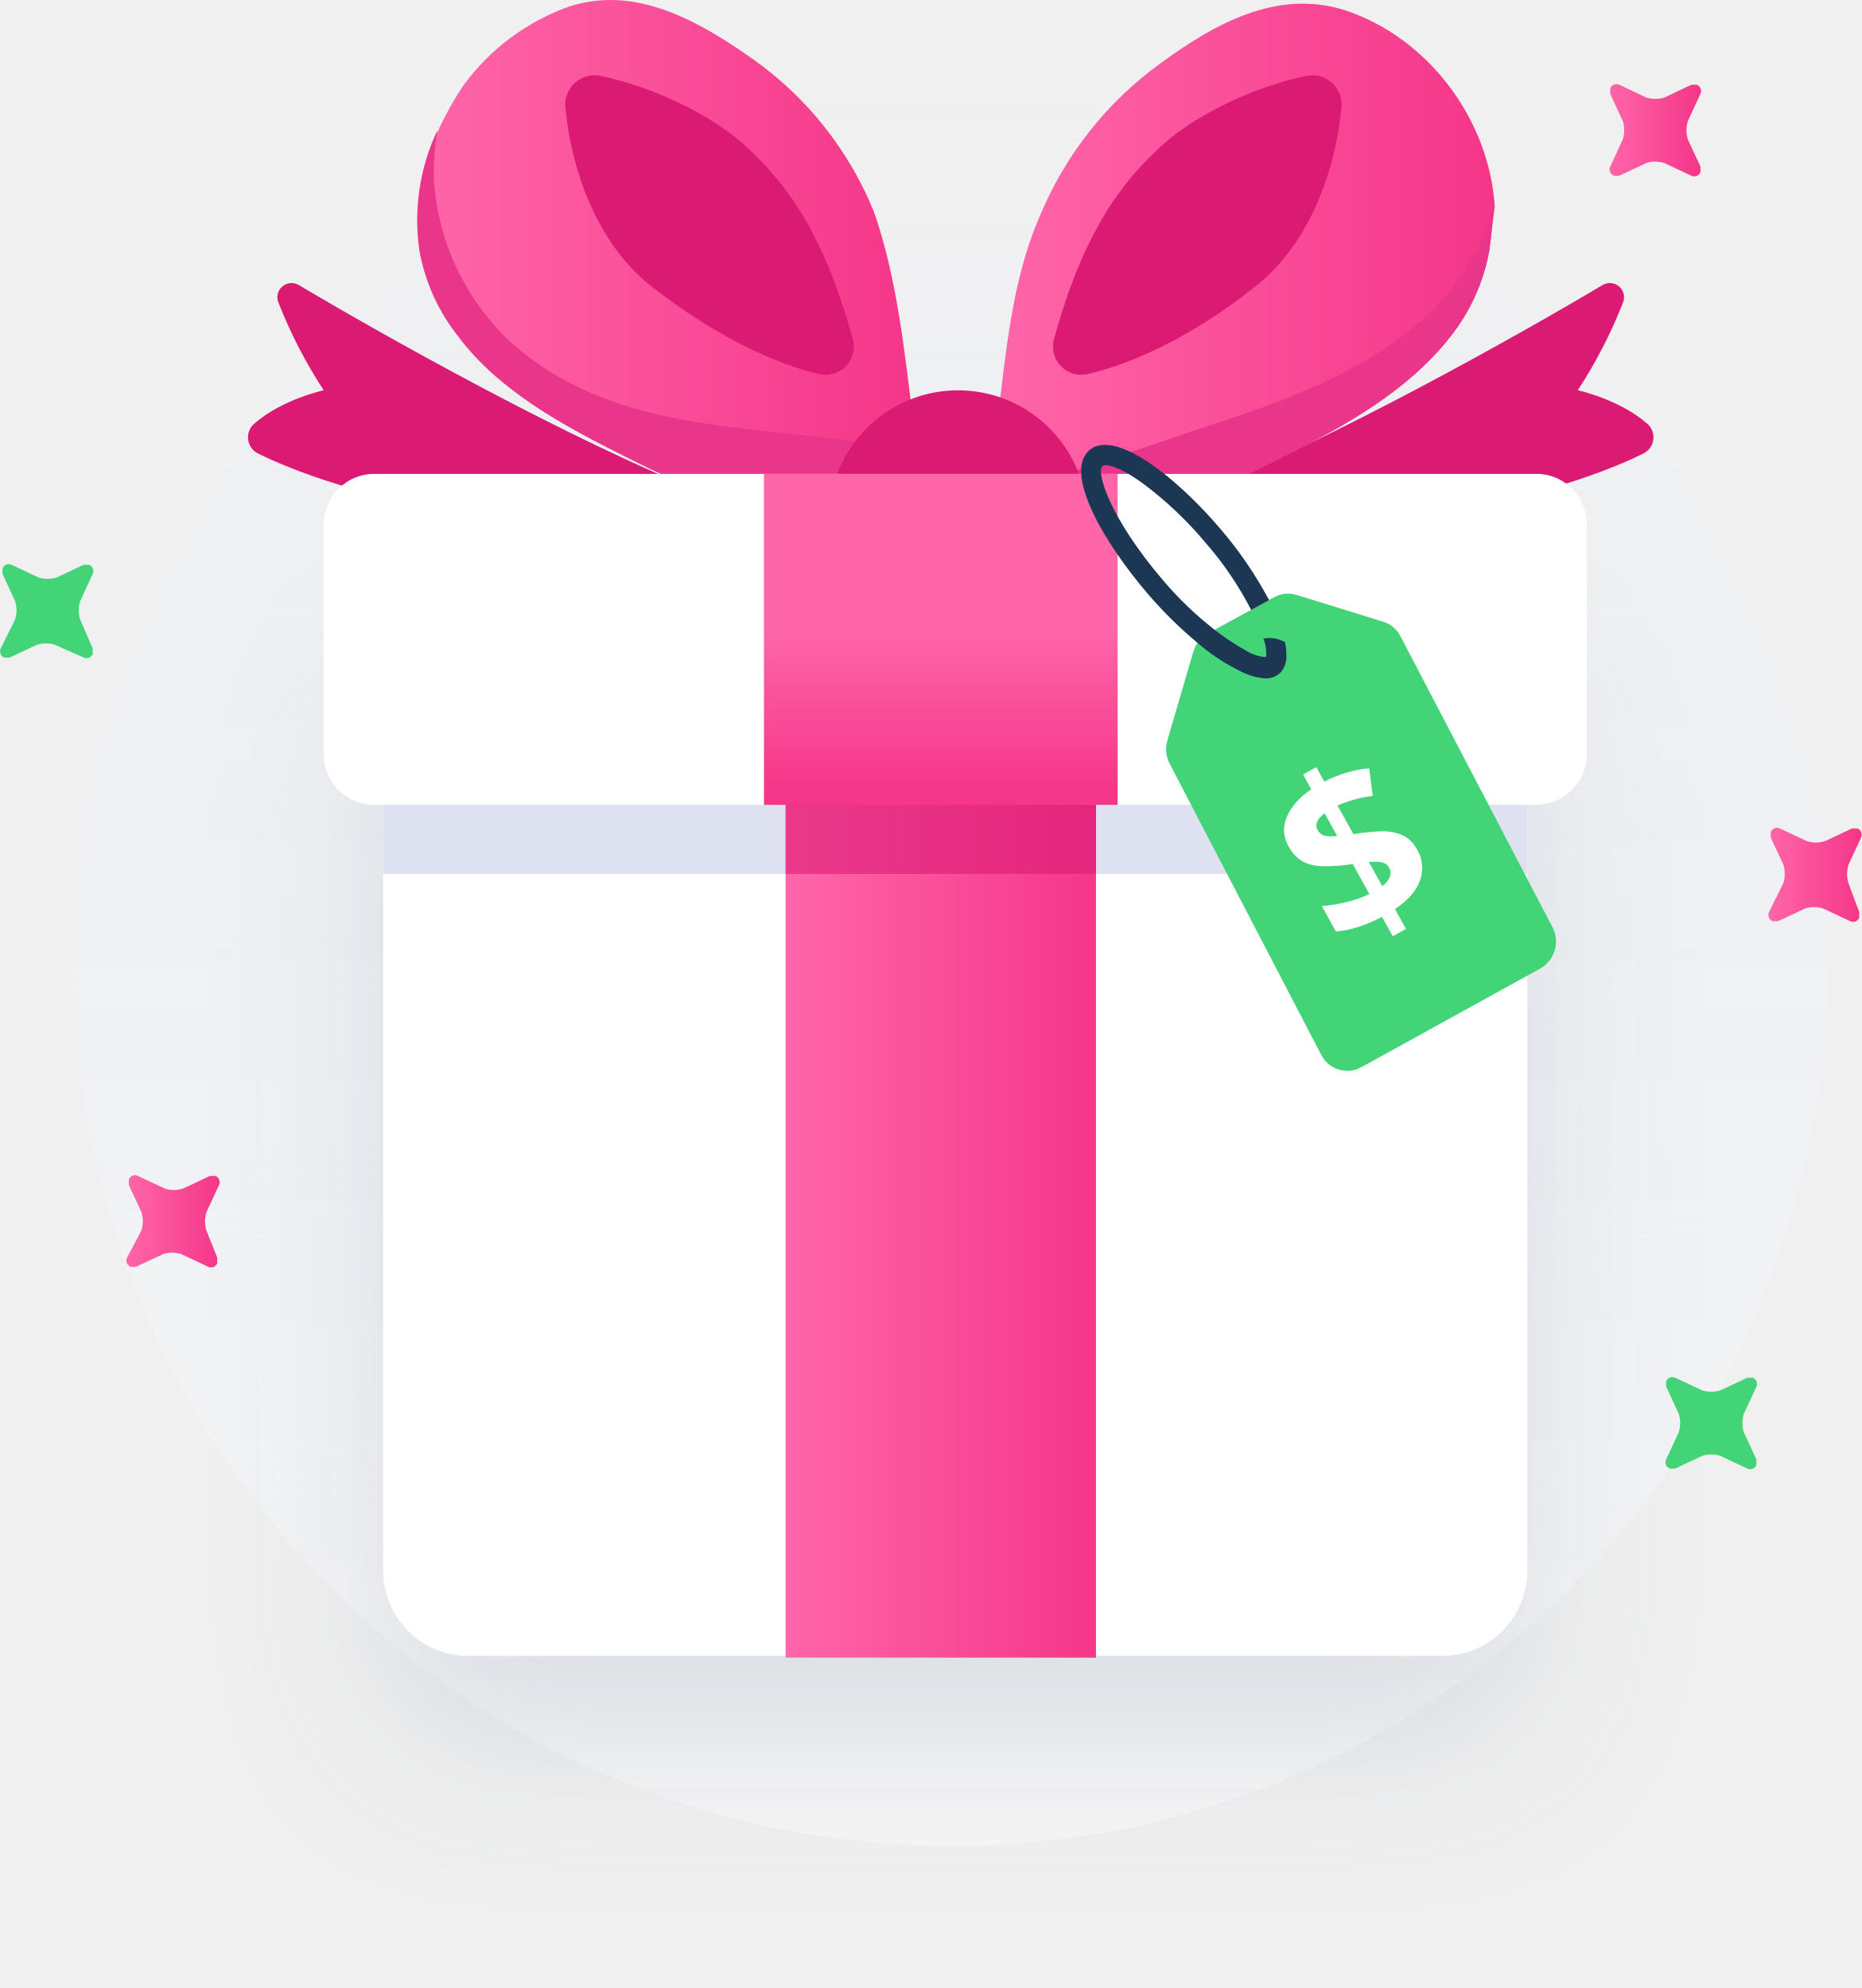
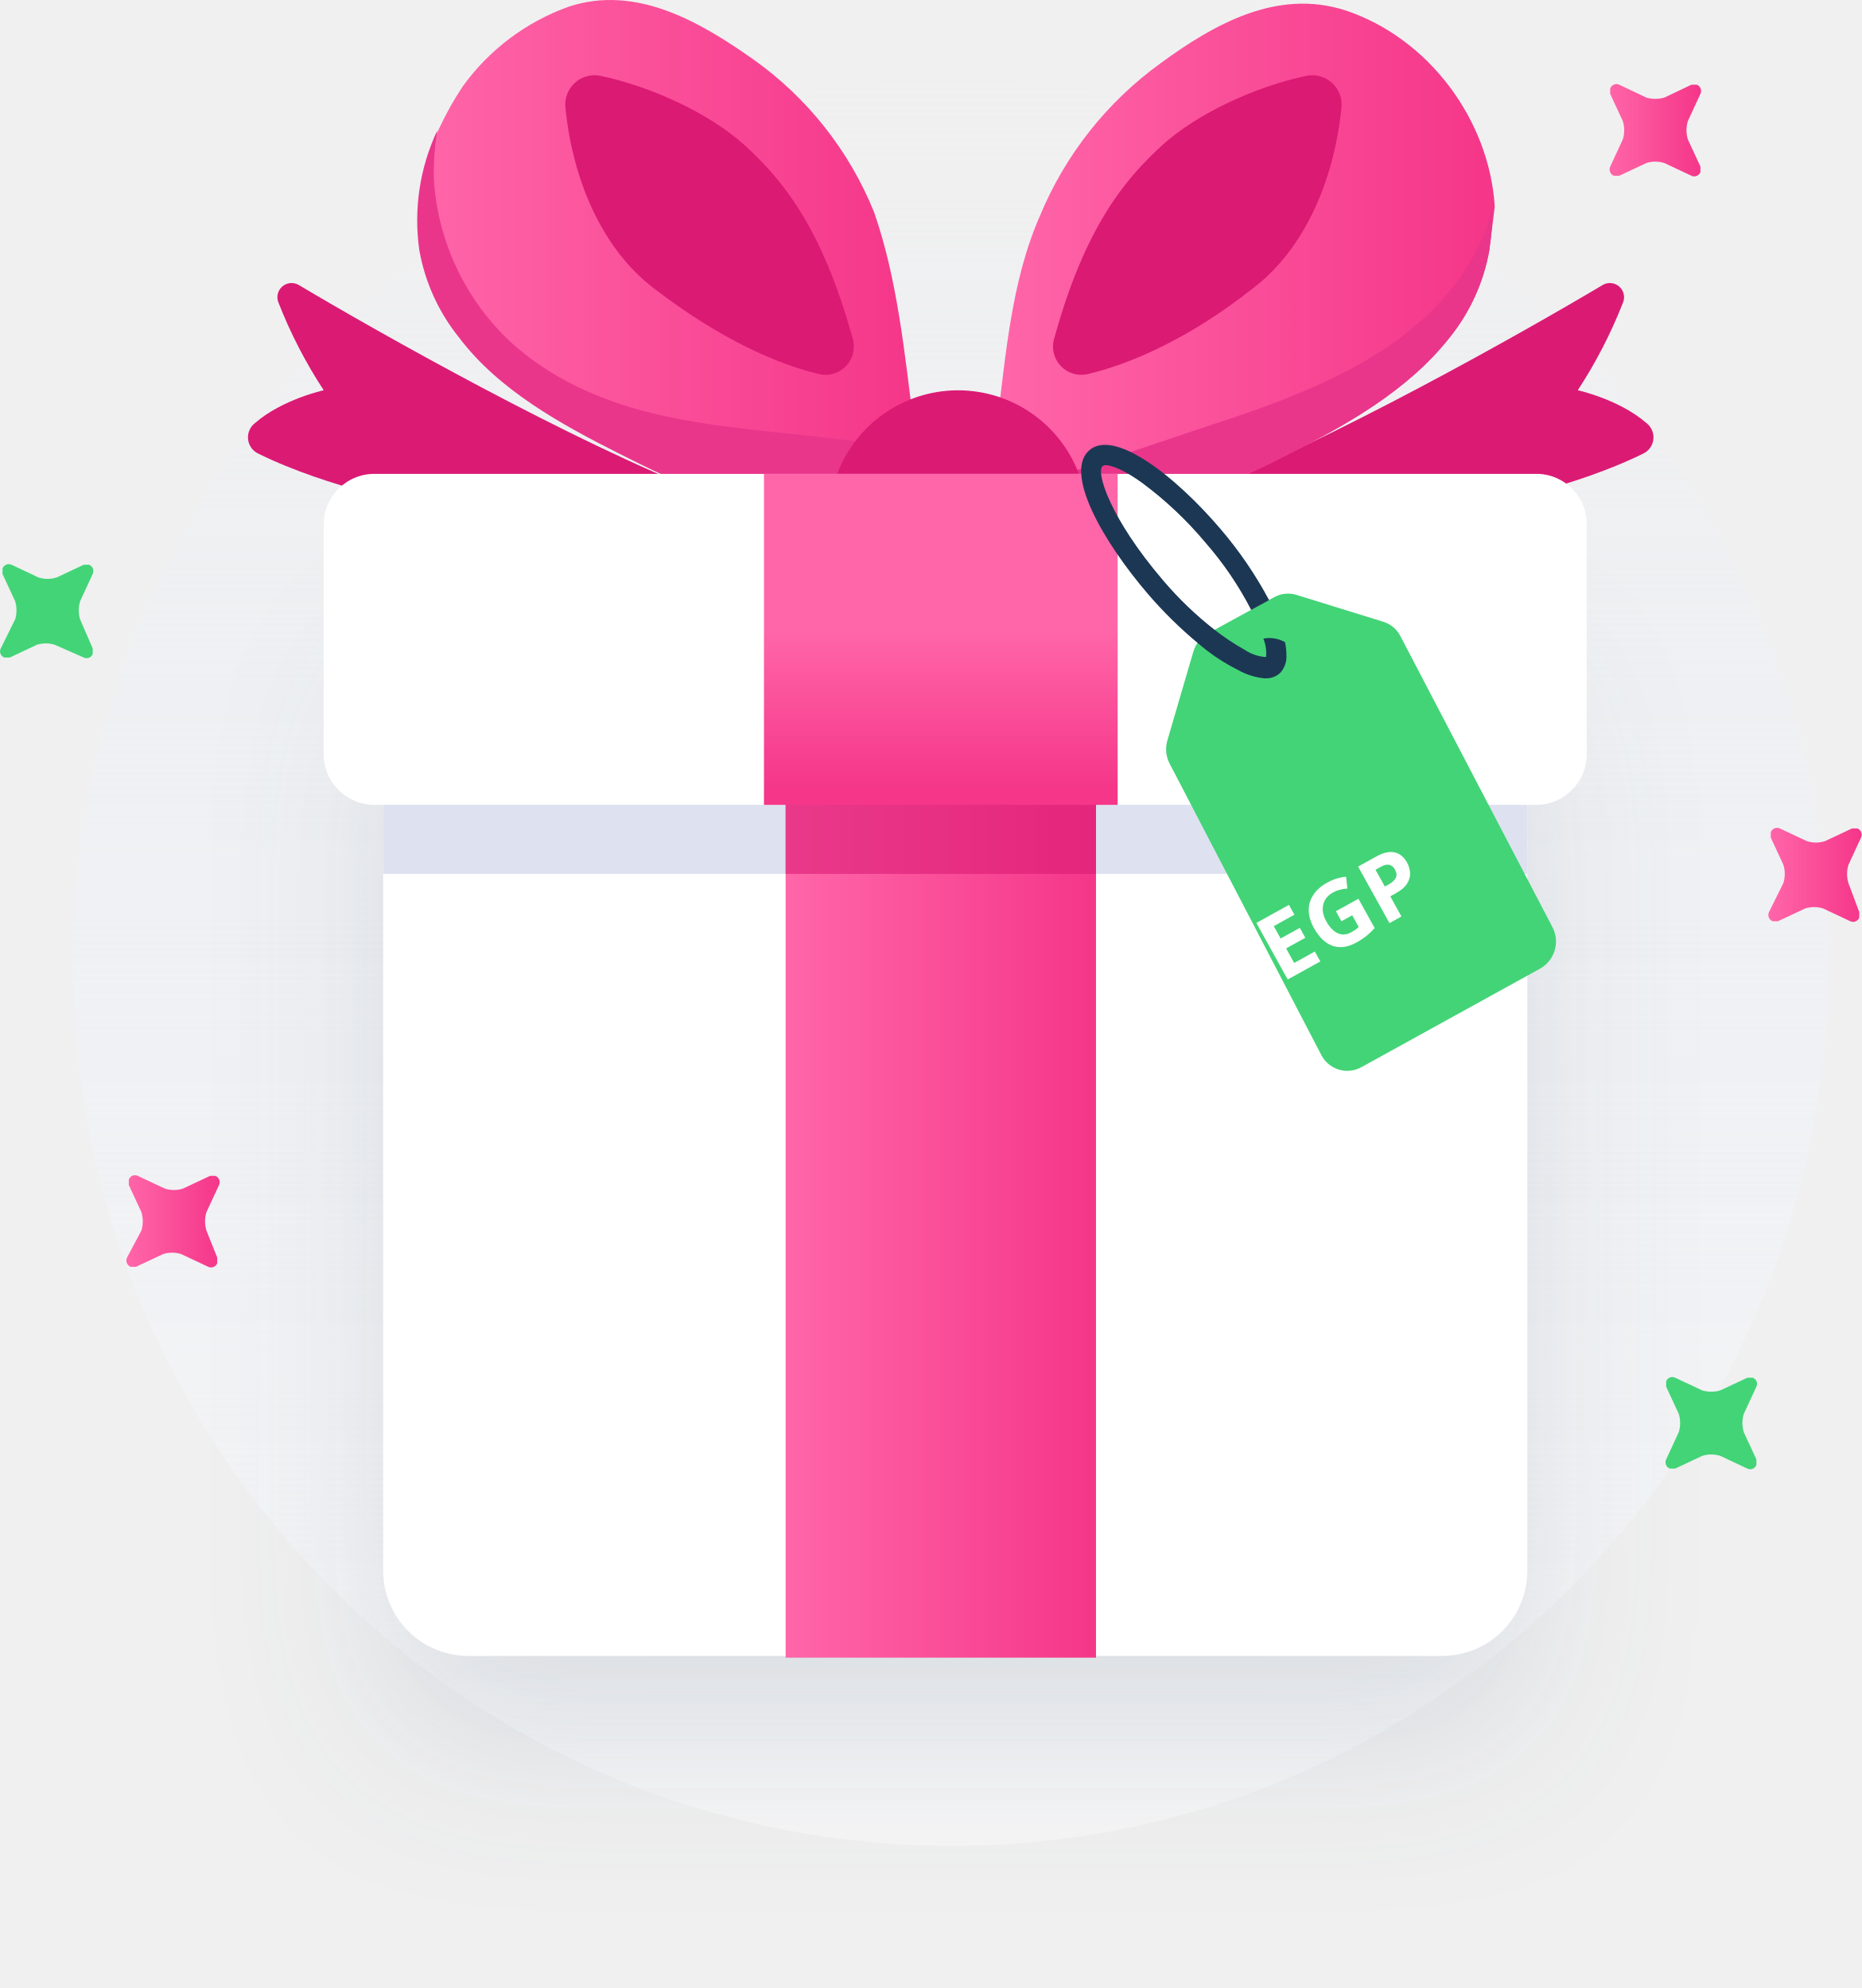
<svg xmlns="http://www.w3.org/2000/svg" xmlns:xlink="http://www.w3.org/1999/xlink" width="246.527" height="263.308" viewBox="0 0 246.527 263.308">
  <defs>
    <linearGradient id="linear-gradient" x1=".5" x2=".5" y2="1" gradientUnits="objectBoundingBox">
      <stop offset="0" stop-color="#eaeef9" stop-opacity="0" />
      <stop offset="1" stop-color="#f6f6f6" />
    </linearGradient>
    <linearGradient id="linear-gradient-2" x1="-.004" y1=".499" x2=".994" y2=".499" gradientUnits="objectBoundingBox">
      <stop offset="0" stop-color="#ff66a9" />
      <stop offset="1" stop-color="#f53689" />
    </linearGradient>
    <linearGradient id="linear-gradient-3" x1="-.005" y1=".504" x2=".998" y2=".504" xlink:href="#linear-gradient-2" />
    <linearGradient id="linear-gradient-4" x1=".002" y1=".499" x2=".999" y2=".499" xlink:href="#linear-gradient-2" />
    <linearGradient id="linear-gradient-5" x1=".5" y1=".47" x2=".5" y2=".951" xlink:href="#linear-gradient-2" />
    <linearGradient id="linear-gradient-6" x1=".005" y1=".497" x2="1.004" y2=".497" xlink:href="#linear-gradient-2" />
    <linearGradient id="linear-gradient-7" x1="0" y1=".49" x2=".999" y2=".49" xlink:href="#linear-gradient-2" />
    <linearGradient id="linear-gradient-8" x1="-.024" y1=".503" x2=".994" y2=".503" xlink:href="#linear-gradient-2" />
    <filter id="Path" x="17.748" y="56.171" width="217.483" height="207.137" filterUnits="userSpaceOnUse">
      <feOffset dy="11" />
      <feGaussianBlur stdDeviation="11" result="blur" />
      <feFlood flood-color="#657a93" flood-opacity=".18" />
      <feComposite operator="in" in2="blur" />
      <feComposite in="SourceGraphic" />
    </filter>
    <style>
            .cls-2{fill:#db1a74}.cls-4{fill:#e9368b}.cls-6{fill:#fff}.cls-11{fill:#43d477}
        </style>
  </defs>
  <g id="Group_1331" data-name="Group 1331" transform="translate(-320.473 -413.262)">
    <g id="_41" data-name="41" transform="translate(320.473 413.262)">
      <path id="Path-2" data-name="Path" d="M232.482 117.059a117.739 117.739 0 0 1-23.654 70.794 116.566 116.566 0 0 1-29.15 27.221A114.126 114.126 0 0 1 116.36 234.1C52.087 234.1 0 181.588 0 117.059 0 52.264 52.087 0 116.121 0a115.64 115.64 0 0 1 92.468 46 117.14 117.14 0 0 1 23.893 71.059z" transform="translate(9.651 10.376)" style="fill:url(#linear-gradient)" />
      <path id="Path-3" data-name="Path" class="cls-2" d="M0 27.976C17.919 20.991 43.486 6.548 54 .283a1.879 1.879 0 0 1 2.628 2.4 63.268 63.268 0 0 1-5.972 11.566s5.5 1.212 9.078 4.335a2.386 2.386 0 0 1-.477 4.088c-9.319 4.581-21.265 6.759-21.265 6.759L5.973 32.064z" transform="translate(158.268 37.438)" />
      <path id="Path-4" data-name="Path" class="cls-2" d="M60.675 27.976C42.755 20.991 17.189 6.548 6.676.283a1.879 1.879 0 0 0-2.628 2.4 63.241 63.241 0 0 0 5.973 11.566s-5.5 1.212-9.08 4.335a2.386 2.386 0 0 0 .478 4.088c9.319 4.581 21.265 6.759 21.265 6.759L54.7 32.064z" transform="translate(32.842 37.438)" />
      <path id="Path-5" data-name="Path" d="M65.229 32.654a25.535 25.535 0 0 1-5.257 11.566c-5.5 6.985-13.619 11.566-21.265 15.408a95.762 95.762 0 0 1-17.92 7.232c-4.062.966-11.23-1.212-16.008-3.123C1.911 62.525 0 61.806 0 61.806v-5.794c1.195-9.389 1.911-19.25 5.734-27.94A47.239 47.239 0 0 1 21.743 7.857C28.672 2.8 37.035-2.024 46.115.872c10.991 3.616 19.114 14.443 19.831 26.009-.238 1.931-.479 3.842-.717 5.773z" transform="translate(131.985 .485)" style="fill:url(#linear-gradient-2)" />
      <path id="Path-6" data-name="Path" class="cls-4" d="M60.45 6.019a25.535 25.535 0 0 1-5.257 11.566c-5.5 6.985-13.619 11.566-21.265 15.408a95.763 95.763 0 0 1-17.919 7.231C11.947 41.191 4.779 39.013 0 37.1l23.654-7.951c7.407-2.424 14.814-5.054 21.5-9.163C51.848 15.9 57.582 10.128 60.212 2.65c.238-.719.477-1.685.717-2.65a47.284 47.284 0 0 1-.479 6.019z" transform="translate(136.764 27.12)" />
      <path id="Path-7" data-name="Path" class="cls-2" d="M4.74 39.556A3.751 3.751 0 0 1 .2 34.748C4.262 20.059 9.518 13.793 14.536 9.212 19.076 5.124 26.722 1.508 33.65.07a3.885 3.885 0 0 1 4.54 4.33c-.955 9.389-4.779 18.551-11.708 23.831-8.84 6.99-16.725 10.133-21.742 11.325z" transform="translate(139.431 9.957)" />
      <path id="Path-8" data-name="Path" d="M65.494 56.271v5.773a8.329 8.329 0 0 1-1.195.473c-3.584 1.705-14.336 6.04-19.592 4.581-6.212-1.438-12.186-4.335-17.92-7.211-7.646-3.862-16.008-8.444-21.265-15.429A25.472 25.472 0 0 1 .265 32.913a27.993 27.993 0 0 1 2.389-15.9 41.014 41.014 0 0 1 3.106-5.547 29.55 29.55 0 0 1 14.1-10.6C28.7-2.012 37.061 2.8 44.229 7.849a45.889 45.889 0 0 1 16.008 20.236C63.344 37 64.3 46.862 65.494 56.271z" transform="translate(55.5)" style="fill:url(#linear-gradient-3)" />
      <path id="Path-9" data-name="Path" class="cls-4" d="M64.3 45.5c-3.584 1.685-14.336 6.019-19.593 4.581-6.212-1.438-12.186-4.335-17.92-7.231-7.646-3.842-16.008-8.423-21.265-15.408A25.546 25.546 0 0 1 .265 15.88 27.951 27.951 0 0 1 2.654 0a34.626 34.626 0 0 0-.478 6.245 32.274 32.274 0 0 0 9.557 21.2c5.734 5.547 13.141 8.67 20.787 10.354s15.531 2.178 23.415 3.123c3.347.248 7.408 1.46 8.365 4.578z" transform="translate(55.261 17.258)" />
      <path id="Path-10" data-name="Path" class="cls-2" d="M16.964 34.206A17.1 17.1 0 1 0 0 17.093a17.04 17.04 0 0 0 16.964 17.113z" transform="translate(109.764 51.69)" />
      <path id="Path-11" data-name="Path" class="cls-2" d="M33.469 39.556a3.751 3.751 0 0 0 4.54-4.807c-4.062-14.69-9.319-20.956-14.336-25.537C19.133 5.124 11.487 1.508 4.558.07A3.885 3.885 0 0 0 .018 4.4C.974 13.793 4.8 22.956 11.726 28.236c9.079 6.985 16.725 10.128 21.743 11.32z" transform="translate(74.862 9.957)" />
      <g style="filter:url(#Path)">
        <path id="Path-12" data-name="Path" class="cls-6" d="M151.483 11.32v118.5a11.259 11.259 0 0 1-11.229 11.32H11.23A11.26 11.26 0 0 1 0 129.817V11.32A11.273 11.273 0 0 1 11.23 0h129.024a11.272 11.272 0 0 1 11.229 11.32z" transform="translate(50.75 78.17)" />
      </g>
      <path id="Path-13" data-name="Path" d="M151.483 11.32v26.255H0V11.32A11.273 11.273 0 0 1 11.23 0h129.024a11.272 11.272 0 0 1 11.229 11.32z" transform="translate(50.748 78.171)" style="fill:#dde1f0" />
      <path id="Path-14" data-name="Path" class="cls-6" d="M167.252 6.738V37.1a6.711 6.711 0 0 1-6.689 6.738H6.69A6.708 6.708 0 0 1 0 37.1V6.738A6.712 6.712 0 0 1 6.69 0H160.8a6.666 6.666 0 0 1 6.452 6.738z" transform="translate(42.863 62.763)" />
      <path id="Path-15" data-name="Path" d="M41.1 0H0v128.852h41.1z" transform="translate(104.03 90.703)" style="fill:url(#linear-gradient-4)" />
      <path id="Path-16" data-name="Path" d="M41.1 0H0v25.043h41.1z" transform="translate(104.03 90.703)" style="opacity:.6;fill:#db1a74" />
      <path id="Path-17" data-name="Path" d="M46.831 0H0v43.841h46.831z" transform="translate(101.163 62.763)" style="fill:url(#linear-gradient-5)" />
      <g id="Group" transform="translate(143.164 58.921)">
        <path id="Shape" class="cls-11" d="M20.54 61.08.483 22.539a4.115 4.115 0 0 1-.314-3.08L3.617 7.666a4.064 4.064 0 0 1 1.924-2.383L14.272.5a3.829 3.829 0 0 1 3-.329l11.461 3.551a3.813 3.813 0 0 1 2.328 1.971l20.1 38.479a4.115 4.115 0 0 1-1.61 5.486L25.867 62.724a3.845 3.845 0 0 1-1.87.489 3.9 3.9 0 0 1-3.457-2.133z" transform="translate(11.244 19.7)" />
        <path id="Path-18" data-name="Path" d="M26.993 26.133a4.2 4.2 0 0 0-2.865-.473 5.232 5.232 0 0 1 .358 2.445 5.606 5.606 0 0 1-2.776-.924 31.879 31.879 0 0 1-4.074-2.712 46.454 46.454 0 0 1-6.76-6.492c-7.119-8.32-8.91-14.4-8.059-15.141a.625.625 0 0 1 .448-.144c.806 0 2.552.7 4.835 2.363a48.767 48.767 0 0 1 8.372 7.909 44.377 44.377 0 0 1 6.044 8.9l2.373-1.294a52.569 52.569 0 0 0-6.4-9.389C12.4 4.028 4.294-2.218 1.026.761c-3.268 3 1.791 11.977 7.88 19.065a55.324 55.324 0 0 0 6.494 6.389 25.7 25.7 0 0 0 5.372 3.6 8.841 8.841 0 0 0 3.492 1.109h.136a2.688 2.688 0 0 0 2.015-.781 3.21 3.21 0 0 0 .761-2.342 7.492 7.492 0 0 0-.183-1.668z" style="fill:#1c3754" />
-         <text id="_" data-name="$" transform="rotate(-29 142.12 -50.189)" style="font-size:30px;font-family:Montserrat-Bold,Montserrat;font-weight:700;fill:#fff">
-           <tspan x="-9.57" y="0">$</tspan>
+         <text id="_" data-name="EGP" transform="rotate(-29 142.12 -50.189)" style="font-size:12px;font-family:Montserrat-Bold,Montserrat;font-weight:700;fill:#fff">
+           <tspan x="-18" y="0">EGP</tspan>
        </text>
      </g>
      <path id="Path-19" data-name="Path" class="cls-11" d="M10.607 7.319a4.12 4.12 0 0 1 0-2.4L12.279 1.3A.9.9 0 0 0 11.8.088h-.717L7.5 1.772a3.952 3.952 0 0 1-2.389 0L1.527.088A.878.878 0 0 0 .333.581V1.3l1.672 3.616a4.12 4.12 0 0 1 0 2.4L.094 11.182a.867.867 0 0 0 .478 1.192h.717l3.584-1.685a3.952 3.952 0 0 1 2.389 0l3.823 1.685a.869.869 0 0 0 1.195-.473v-.719z" transform="translate(0 74.714)" />
      <path id="Path-20" data-name="Path" d="M10.607 7.329a4.189 4.189 0 0 1 0-2.424l1.672-3.6A.889.889 0 0 0 11.8.1h-.717L7.5 1.782a3.952 3.952 0 0 1-2.389 0L1.527.1A.869.869 0 0 0 .333.57v.74L2.005 4.9a4.189 4.189 0 0 1 0 2.424l-1.912 3.6a.889.889 0 0 0 .478 1.212h.717l3.584-1.685a3.952 3.952 0 0 1 2.389 0l3.584 1.685a.869.869 0 0 0 1.195-.473v-.74z" transform="translate(16.725 155.648)" style="fill:url(#linear-gradient-6)" />
      <path id="Path-21" data-name="Path" d="M10.606 7.319a4.13 4.13 0 0 1 0-2.4L12.278 1.3A.888.888 0 0 0 11.8.088h-.717L7.5 1.772a3.952 3.952 0 0 1-2.389 0L1.527.088a.879.879 0 0 0-1.2.493V1.3L2 4.916a4.1 4.1 0 0 1 0 2.4L.093 11.161a.89.89 0 0 0 .477 1.212h.717l3.585-1.685a3.952 3.952 0 0 1 2.389 0l3.585 1.685a.868.868 0 0 0 1.194-.473v-.74z" transform="translate(234.155 109.639)" style="fill:url(#linear-gradient-7)" />
      <path id="Path-22" data-name="Path" d="M10.367 7.319a4.13 4.13 0 0 1 0-2.4L12.04 1.3a.894.894 0 0 0-.477-1.212h-.717L7.261 1.793a4.3 4.3 0 0 1-2.389 0L1.289.088a.879.879 0 0 0-1.2.493V1.3l1.677 3.616a4.1 4.1 0 0 1 0 2.4L.093 10.935a.9.9 0 0 0 .479 1.212h.717l3.583-1.685a3.952 3.952 0 0 1 2.389 0l3.585 1.685a.877.877 0 0 0 1.194-.493v-.719z" transform="translate(213.128 11.131)" style="fill:url(#linear-gradient-8)" />
      <path id="Path-23" data-name="Path" class="cls-11" d="M10.368 7.308a4.1 4.1 0 0 1 0-2.4l1.672-3.616A.868.868 0 0 0 11.562.1h-.717L7.262 1.782a4.3 4.3 0 0 1-2.389 0L1.288.1A.867.867 0 0 0 .094.57v.719L1.767 4.9a4.13 4.13 0 0 1 0 2.4L.094 10.924a.888.888 0 0 0 .477 1.212h.717l3.585-1.685a3.952 3.952 0 0 1 2.389 0l3.583 1.685a.864.864 0 0 0 1.2-.493v-.719z" transform="translate(220.535 182.376)" />
    </g>
  </g>
</svg>
